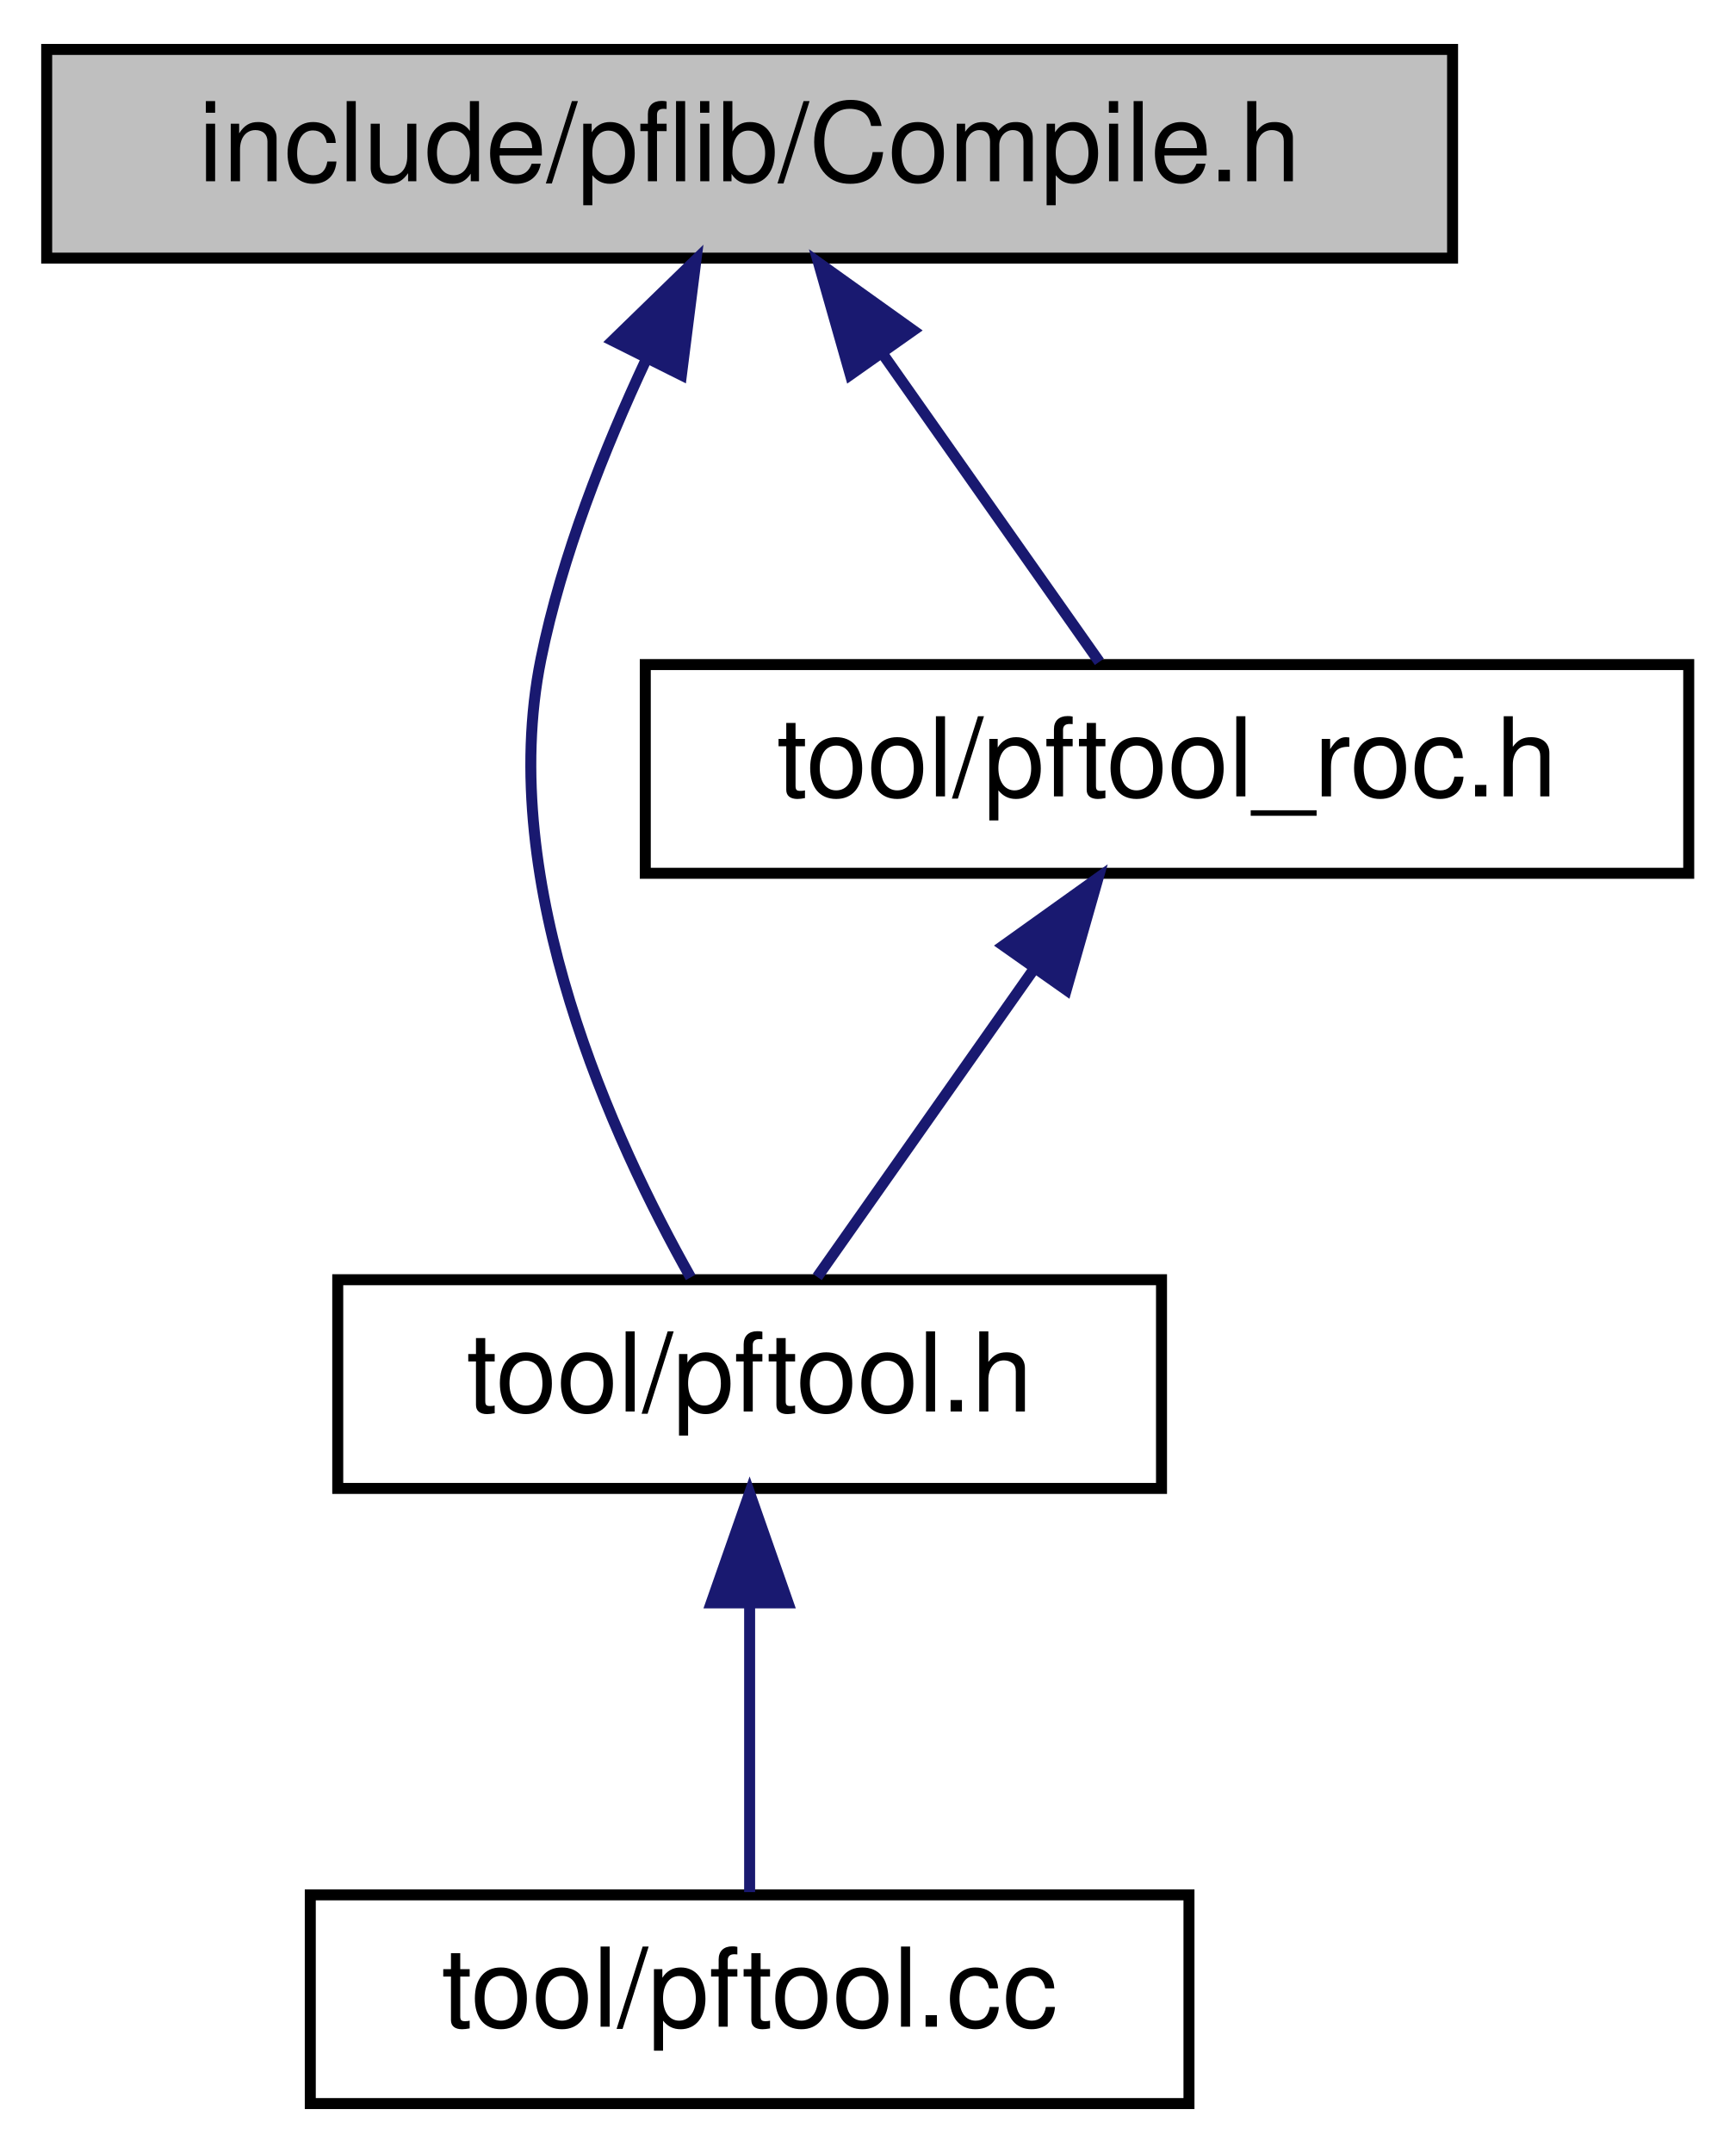
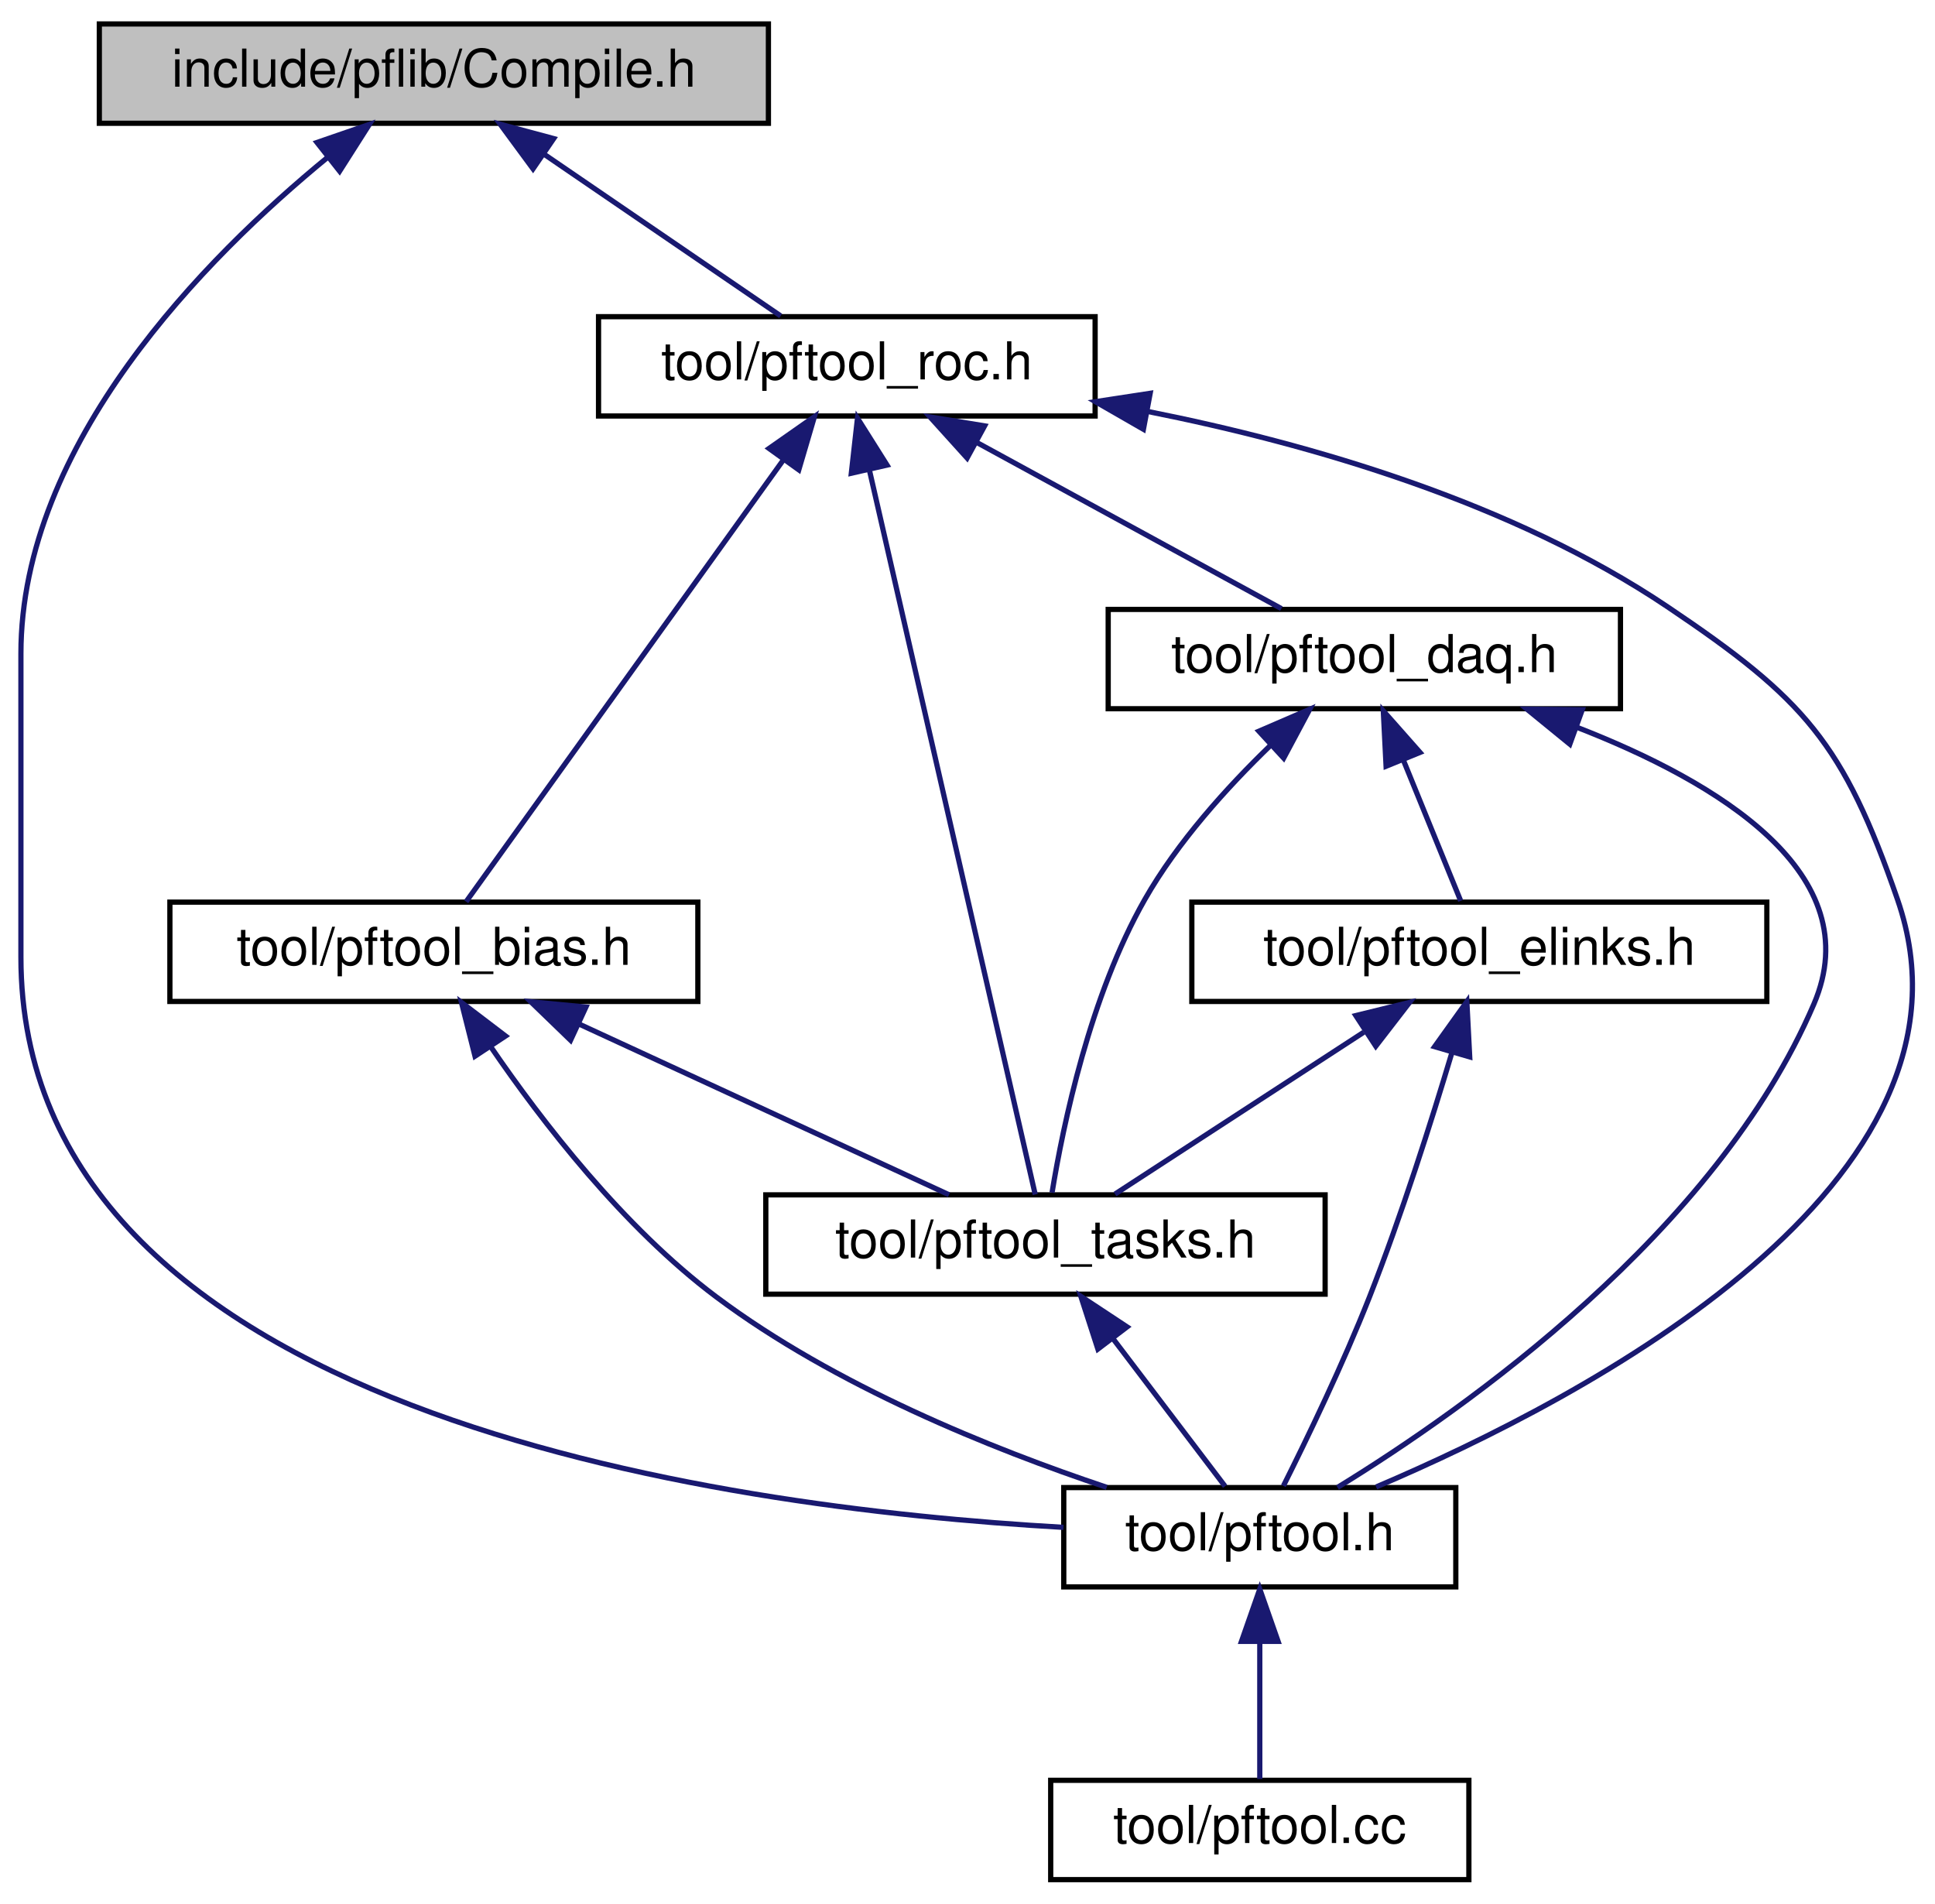
- <svg xmlns="http://www.w3.org/2000/svg" xmlns:xlink="http://www.w3.org/1999/xlink" width="158pt" height="196pt" viewBox="0.00 0.00 157.50 196.00">
-   <g id="graph0" class="graph" transform="scale(1 1) rotate(0) translate(4 192)">
+ <svg xmlns="http://www.w3.org/2000/svg" xmlns:xlink="http://www.w3.org/1999/xlink" width="370pt" height="364pt" viewBox="0.00 0.00 370.17 364.00">
+   <g id="graph0" class="graph" transform="scale(1 1) rotate(0) translate(4 360)">
    <g id="node1" class="node">
      <g id="a_node1">
        <a xlink:title="Definition of compiling and decompiling functions between page numbers, register numbers,...">
-           <polygon fill="#bfbfbf" stroke="black" points="0,-168.5 0,-187.5 128,-187.5 128,-168.5 0,-168.5" />
-           <text text-anchor="middle" x="64" y="-175.5" font-family="Helvetica,sans-Serif" font-size="10.00">include/pflib/Compile.h</text>
+           <polygon fill="#bfbfbf" stroke="black" points="15,-336.5 15,-355.5 143,-355.5 143,-336.5 15,-336.5" />
+           <text text-anchor="middle" x="79" y="-343.5" font-family="Helvetica,sans-Serif" font-size="10.00">include/pflib/Compile.h</text>
        </a>
      </g>
    </g>
    <g id="node2" class="node">
      <g id="a_node2">
        <a xlink:href="pftool_8h_source.html" target="_top" xlink:title=" ">
-           <polygon fill="none" stroke="black" points="26.5,-56.5 26.5,-75.5 101.5,-75.5 101.5,-56.5 26.5,-56.5" />
-           <text text-anchor="middle" x="64" y="-63.5" font-family="Helvetica,sans-Serif" font-size="10.00">tool/pftool.h</text>
+           <polygon fill="none" stroke="black" points="199.5,-56.5 199.5,-75.5 274.5,-75.5 274.5,-56.5 199.5,-56.5" />
+           <text text-anchor="middle" x="237" y="-63.5" font-family="Helvetica,sans-Serif" font-size="10.00">tool/pftool.h</text>
        </a>
      </g>
    </g>
    <g id="edge1" class="edge">
-       <path fill="none" stroke="midnightblue" d="M54.57,-159.25C50.79,-151.17 46.89,-141.35 45,-132 40.85,-111.49 51.66,-88.08 58.63,-75.71" />
-       <polygon fill="midnightblue" stroke="midnightblue" points="51.53,-160.99 59.12,-168.37 57.79,-157.86 51.53,-160.99" />
+       <path fill="none" stroke="midnightblue" d="M58.66,-329.97C35.25,-310.78 0,-275.21 0,-235 0,-235 0,-235 0,-177 0,-90.13 132.62,-71.67 199.45,-67.89" />
+       <polygon fill="midnightblue" stroke="midnightblue" points="56.64,-332.83 66.66,-336.28 60.97,-327.34 56.64,-332.83" />
    </g>
    <g id="node4" class="node">
      <g id="a_node4">
        <a xlink:href="pftool__roc_8h_source.html" target="_top" xlink:title=" ">
-           <polygon fill="none" stroke="black" points="54.5,-112.5 54.5,-131.5 149.5,-131.5 149.5,-112.5 54.5,-112.5" />
-           <text text-anchor="middle" x="102" y="-119.5" font-family="Helvetica,sans-Serif" font-size="10.00">tool/pftool_roc.h</text>
+           <polygon fill="none" stroke="black" points="110.5,-280.5 110.5,-299.5 205.5,-299.5 205.5,-280.5 110.5,-280.5" />
+           <text text-anchor="middle" x="158" y="-287.5" font-family="Helvetica,sans-Serif" font-size="10.00">tool/pftool_roc.h</text>
        </a>
      </g>
    </g>
    <g id="edge3" class="edge">
-       <path fill="none" stroke="midnightblue" d="M76.06,-159.86C82.64,-150.5 90.51,-139.33 95.84,-131.75" />
-       <polygon fill="midnightblue" stroke="midnightblue" points="73.17,-157.89 70.27,-168.08 78.89,-161.92 73.17,-157.89" />
+       <path fill="none" stroke="midnightblue" d="M100.03,-330.62C114.47,-320.76 133.14,-307.99 145.34,-299.65" />
+       <polygon fill="midnightblue" stroke="midnightblue" points="97.97,-327.79 91.69,-336.32 101.92,-333.57 97.97,-327.79" />
    </g>
    <g id="node3" class="node">
      <g id="a_node3">
        <a xlink:href="pftool_8cc.html" target="_top" xlink:title="File defining the pftool menus and their commands.">
-           <polygon fill="none" stroke="black" points="24,-0.5 24,-19.5 104,-19.5 104,-0.5 24,-0.5" />
-           <text text-anchor="middle" x="64" y="-7.5" font-family="Helvetica,sans-Serif" font-size="10.00">tool/pftool.cc</text>
+           <polygon fill="none" stroke="black" points="197,-0.5 197,-19.5 277,-19.5 277,-0.5 197,-0.5" />
+           <text text-anchor="middle" x="237" y="-7.5" font-family="Helvetica,sans-Serif" font-size="10.00">tool/pftool.cc</text>
        </a>
      </g>
    </g>
    <g id="edge2" class="edge">
-       <path fill="none" stroke="midnightblue" d="M64,-45.8C64,-36.91 64,-26.78 64,-19.75" />
-       <polygon fill="midnightblue" stroke="midnightblue" points="60.5,-46.08 64,-56.08 67.5,-46.08 60.5,-46.08" />
+       <path fill="none" stroke="midnightblue" d="M237,-45.8C237,-36.91 237,-26.78 237,-19.75" />
+       <polygon fill="midnightblue" stroke="midnightblue" points="233.5,-46.08 237,-56.08 240.5,-46.08 233.5,-46.08" />
    </g>
    <g id="edge4" class="edge">
-       <path fill="none" stroke="midnightblue" d="M89.94,-103.86C83.36,-94.5 75.49,-83.33 70.16,-75.75" />
-       <polygon fill="midnightblue" stroke="midnightblue" points="87.11,-105.92 95.73,-112.08 92.83,-101.89 87.11,-105.92" />
+       <path fill="none" stroke="midnightblue" d="M215.5,-281.38C246.93,-275.13 285.38,-263.92 315,-244 341.27,-226.34 348.65,-217.91 359,-188 377.77,-133.73 299.33,-92.66 259.26,-75.62" />
+       <polygon fill="midnightblue" stroke="midnightblue" points="214.74,-277.96 205.56,-283.24 216.03,-284.84 214.74,-277.96" />
+     </g>
+     <g id="node5" class="node">
+       <g id="a_node5">
+         <a xlink:href="pftool__bias_8h_source.html" target="_top" xlink:title=" ">
+           <polygon fill="none" stroke="black" points="28.5,-168.5 28.5,-187.5 129.5,-187.5 129.5,-168.5 28.5,-168.5" />
+           <text text-anchor="middle" x="79" y="-175.5" font-family="Helvetica,sans-Serif" font-size="10.00">tool/pftool_bias.h</text>
+         </a>
+       </g>
+     </g>
+     <g id="edge5" class="edge">
+       <path fill="none" stroke="midnightblue" d="M145.76,-271.96C128.64,-248.12 98.18,-205.71 85.17,-187.59" />
+       <polygon fill="midnightblue" stroke="midnightblue" points="143.12,-274.29 151.8,-280.37 148.81,-270.2 143.12,-274.29" />
+     </g>
+     <g id="node6" class="node">
+       <g id="a_node6">
+         <a xlink:href="pftool__tasks_8h_source.html" target="_top" xlink:title=" ">
+           <polygon fill="none" stroke="black" points="142.5,-112.5 142.5,-131.5 249.5,-131.5 249.5,-112.5 142.5,-112.5" />
+           <text text-anchor="middle" x="196" y="-119.5" font-family="Helvetica,sans-Serif" font-size="10.00">tool/pftool_tasks.h</text>
+         </a>
+       </g>
+     </g>
+     <g id="edge15" class="edge">
+       <path fill="none" stroke="midnightblue" d="M162.37,-269.93C170.61,-233.92 188.16,-157.23 194.04,-131.57" />
+       <polygon fill="midnightblue" stroke="midnightblue" points="158.86,-269.55 160.04,-280.08 165.69,-271.11 158.86,-269.55" />
+     </g>
+     <g id="node7" class="node">
+       <g id="a_node7">
+         <a xlink:href="pftool__daq_8h_source.html" target="_top" xlink:title=" ">
+           <polygon fill="none" stroke="black" points="208,-224.5 208,-243.5 306,-243.5 306,-224.5 208,-224.5" />
+           <text text-anchor="middle" x="257" y="-231.5" font-family="Helvetica,sans-Serif" font-size="10.00">tool/pftool_daq.h</text>
+         </a>
+       </g>
+     </g>
+     <g id="edge9" class="edge">
+       <path fill="none" stroke="midnightblue" d="M182.84,-275.45C201.11,-265.48 225.42,-252.23 241.13,-243.65" />
+       <polygon fill="midnightblue" stroke="midnightblue" points="181.01,-272.46 173.91,-280.32 184.36,-278.61 181.01,-272.46" />
+     </g>
+     <g id="edge6" class="edge">
+       <path fill="none" stroke="midnightblue" d="M89.87,-159.85C99.68,-145.49 115.28,-125.28 133,-112 155.67,-95.01 185.74,-82.9 207.72,-75.55" />
+       <polygon fill="midnightblue" stroke="midnightblue" points="86.87,-158.03 84.28,-168.31 92.71,-161.89 86.87,-158.03" />
+     </g>
+     <g id="edge7" class="edge">
+       <path fill="none" stroke="midnightblue" d="M106.66,-164.23C128.55,-154.13 158.5,-140.31 177.55,-131.52" />
+       <polygon fill="midnightblue" stroke="midnightblue" points="105.15,-161.08 97.54,-168.44 108.09,-167.43 105.15,-161.08" />
+     </g>
+     <g id="edge8" class="edge">
+       <path fill="none" stroke="midnightblue" d="M209.02,-103.86C216.12,-94.5 224.6,-83.33 230.36,-75.75" />
+       <polygon fill="midnightblue" stroke="midnightblue" points="206.03,-102 202.77,-112.08 211.61,-106.24 206.03,-102" />
+     </g>
+     <g id="edge10" class="edge">
+       <path fill="none" stroke="midnightblue" d="M297.56,-220.99C324.71,-210.46 353.68,-192.93 343,-168 324.28,-124.31 276.35,-90.55 251.87,-75.53" />
+       <polygon fill="midnightblue" stroke="midnightblue" points="296.31,-217.72 288.1,-224.42 298.69,-224.3 296.31,-217.72" />
+     </g>
+     <g id="edge14" class="edge">
+       <path fill="none" stroke="midnightblue" d="M239.03,-217.47C230.69,-209.41 221.25,-198.98 215,-188 204.53,-169.61 199.39,-144.95 197.26,-131.92" />
+       <polygon fill="midnightblue" stroke="midnightblue" points="236.83,-220.2 246.56,-224.4 241.57,-215.05 236.83,-220.2" />
+     </g>
+     <g id="node8" class="node">
+       <g id="a_node8">
+         <a xlink:href="pftool__elinks_8h_source.html" target="_top" xlink:title=" ">
+           <polygon fill="none" stroke="black" points="224,-168.5 224,-187.5 334,-187.5 334,-168.5 224,-168.5" />
+           <text text-anchor="middle" x="279" y="-175.5" font-family="Helvetica,sans-Serif" font-size="10.00">tool/pftool_elinks.h</text>
+         </a>
+       </g>
+     </g>
+     <g id="edge11" class="edge">
+       <path fill="none" stroke="midnightblue" d="M264.46,-214.69C268.17,-205.59 272.48,-195.01 275.43,-187.75" />
+       <polygon fill="midnightblue" stroke="midnightblue" points="261.16,-213.5 260.63,-224.08 267.65,-216.14 261.16,-213.5" />
+     </g>
+     <g id="edge12" class="edge">
+       <path fill="none" stroke="midnightblue" d="M273.77,-158.75C269.84,-145.6 264.1,-127.52 258,-112 252.95,-99.16 246.01,-84.79 241.52,-75.82" />
+       <polygon fill="midnightblue" stroke="midnightblue" points="270.44,-159.85 276.61,-168.47 277.16,-157.89 270.44,-159.85" />
+     </g>
+     <g id="edge13" class="edge">
+       <path fill="none" stroke="midnightblue" d="M256.9,-162.62C241.74,-152.76 222.12,-139.99 209.3,-131.65" />
+       <polygon fill="midnightblue" stroke="midnightblue" points="255.37,-165.8 265.66,-168.32 259.19,-159.94 255.37,-165.8" />
    </g>
  </g>
</svg>
